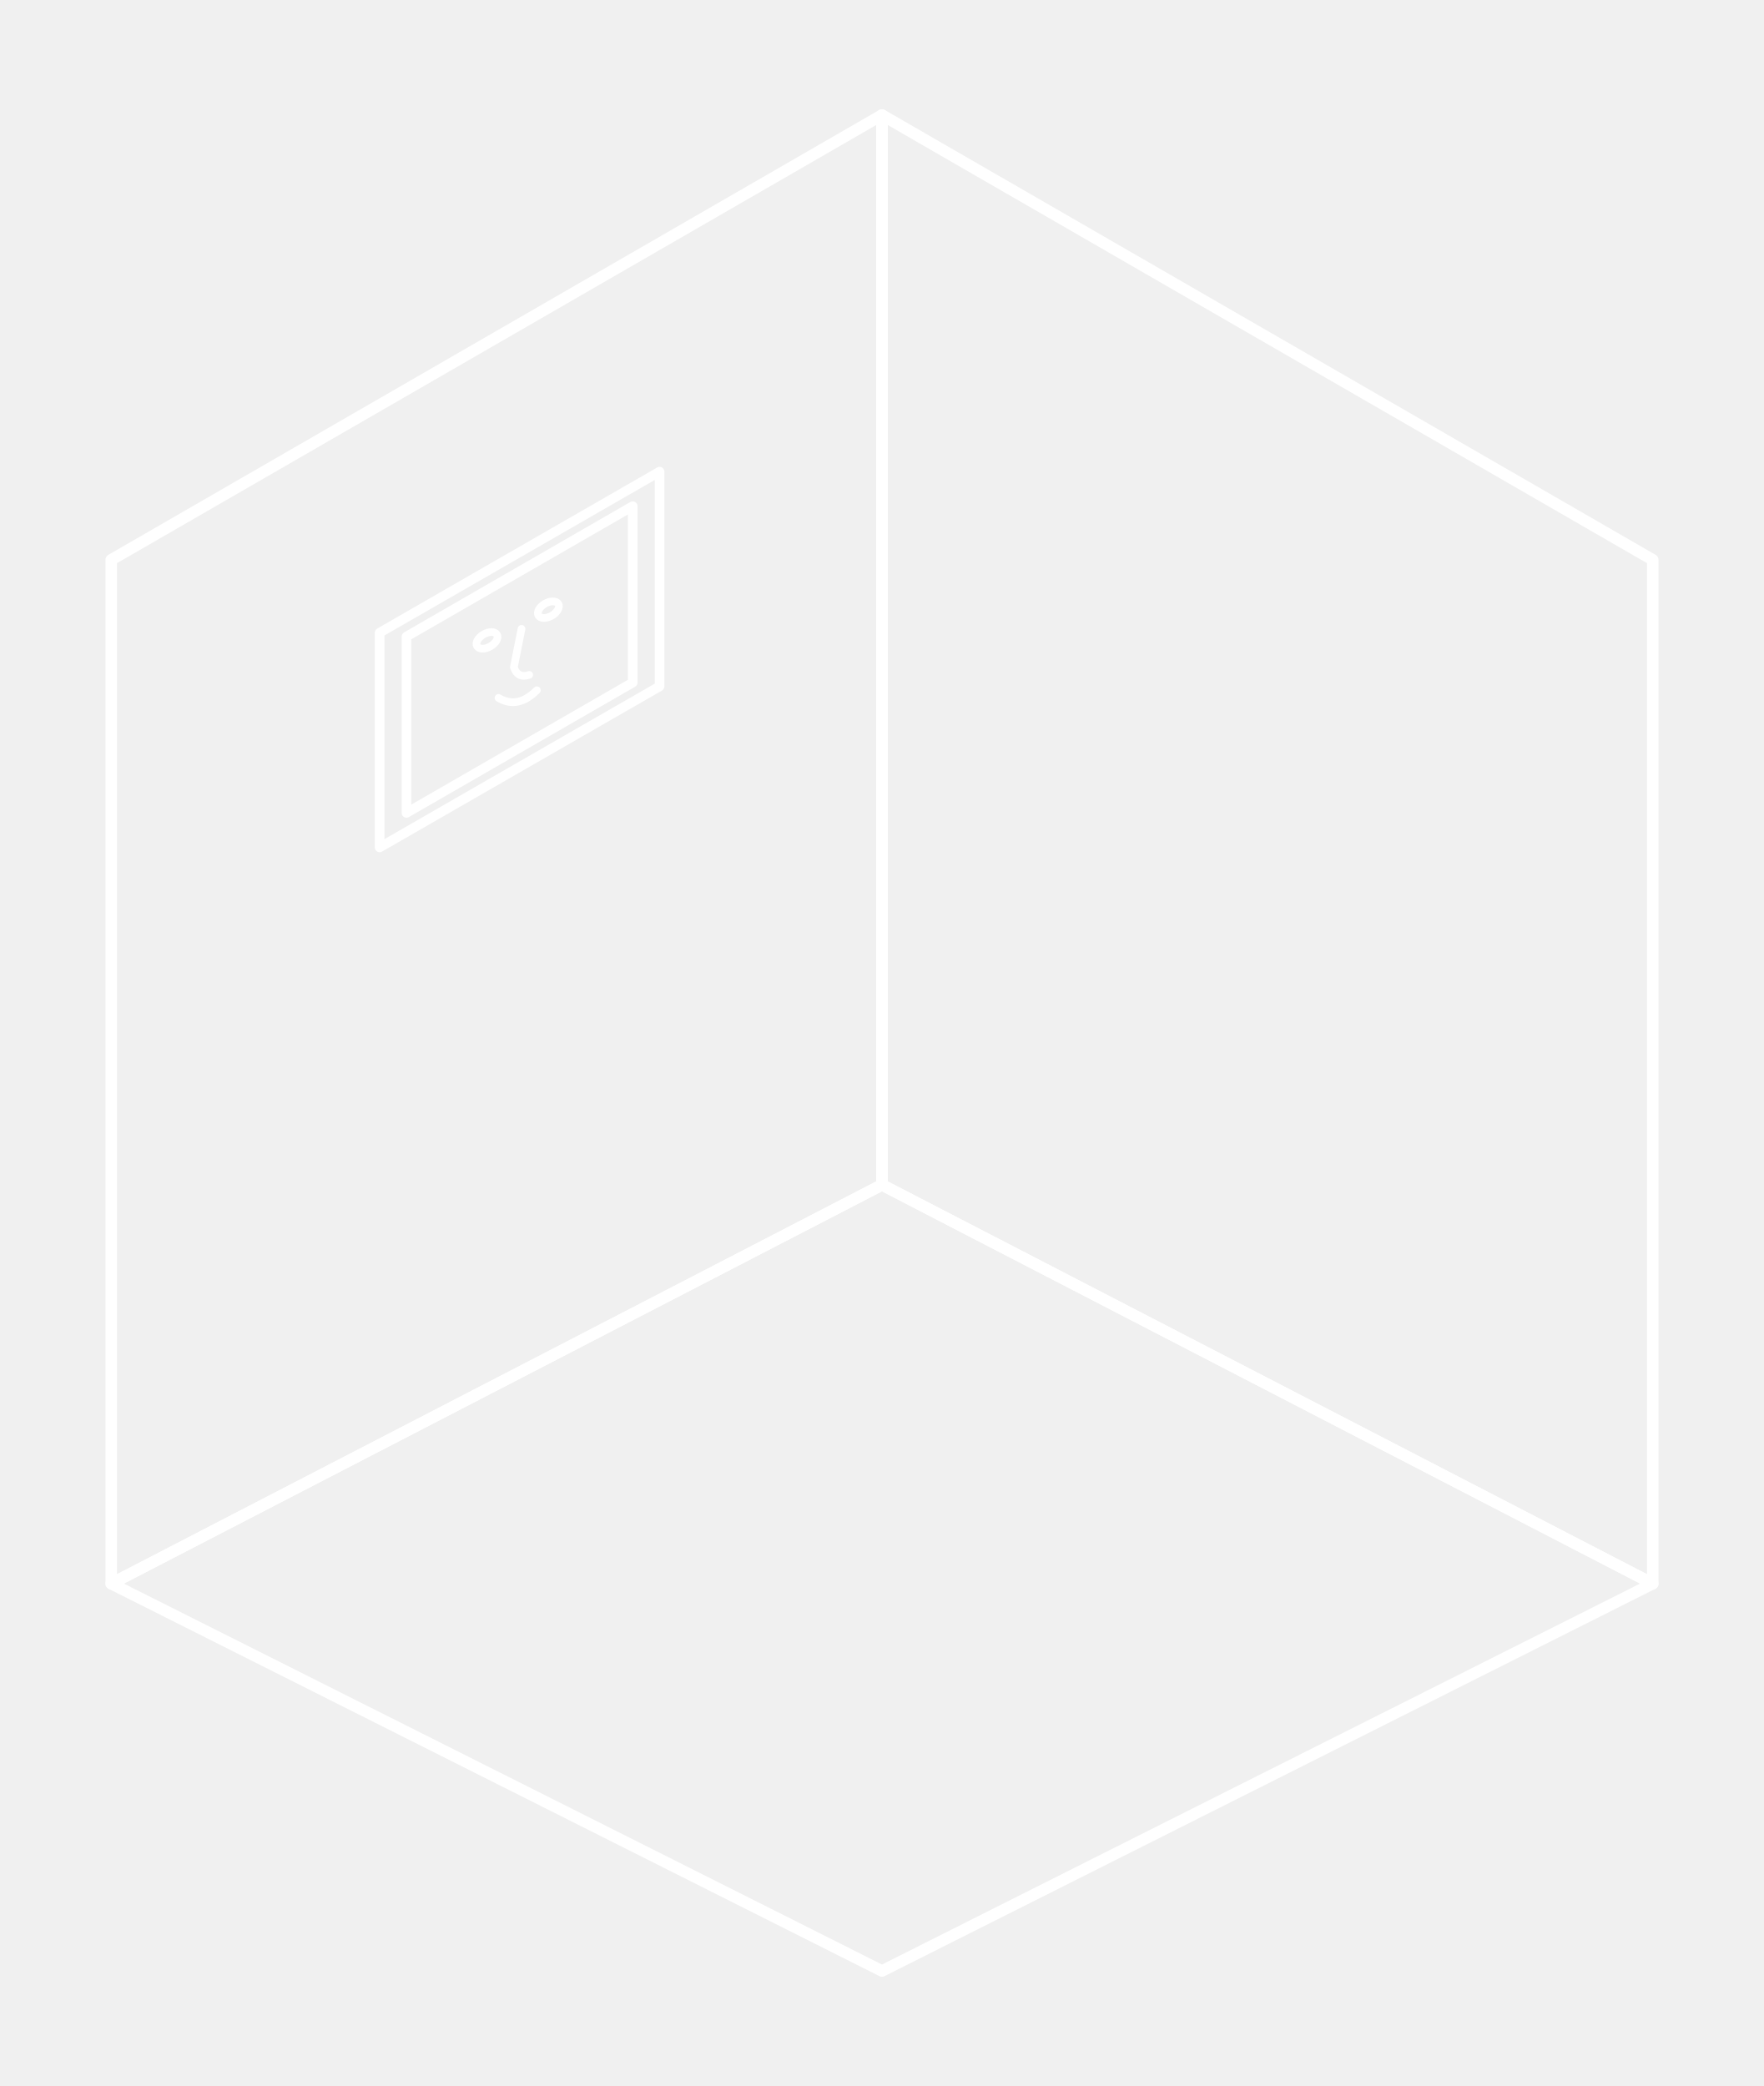
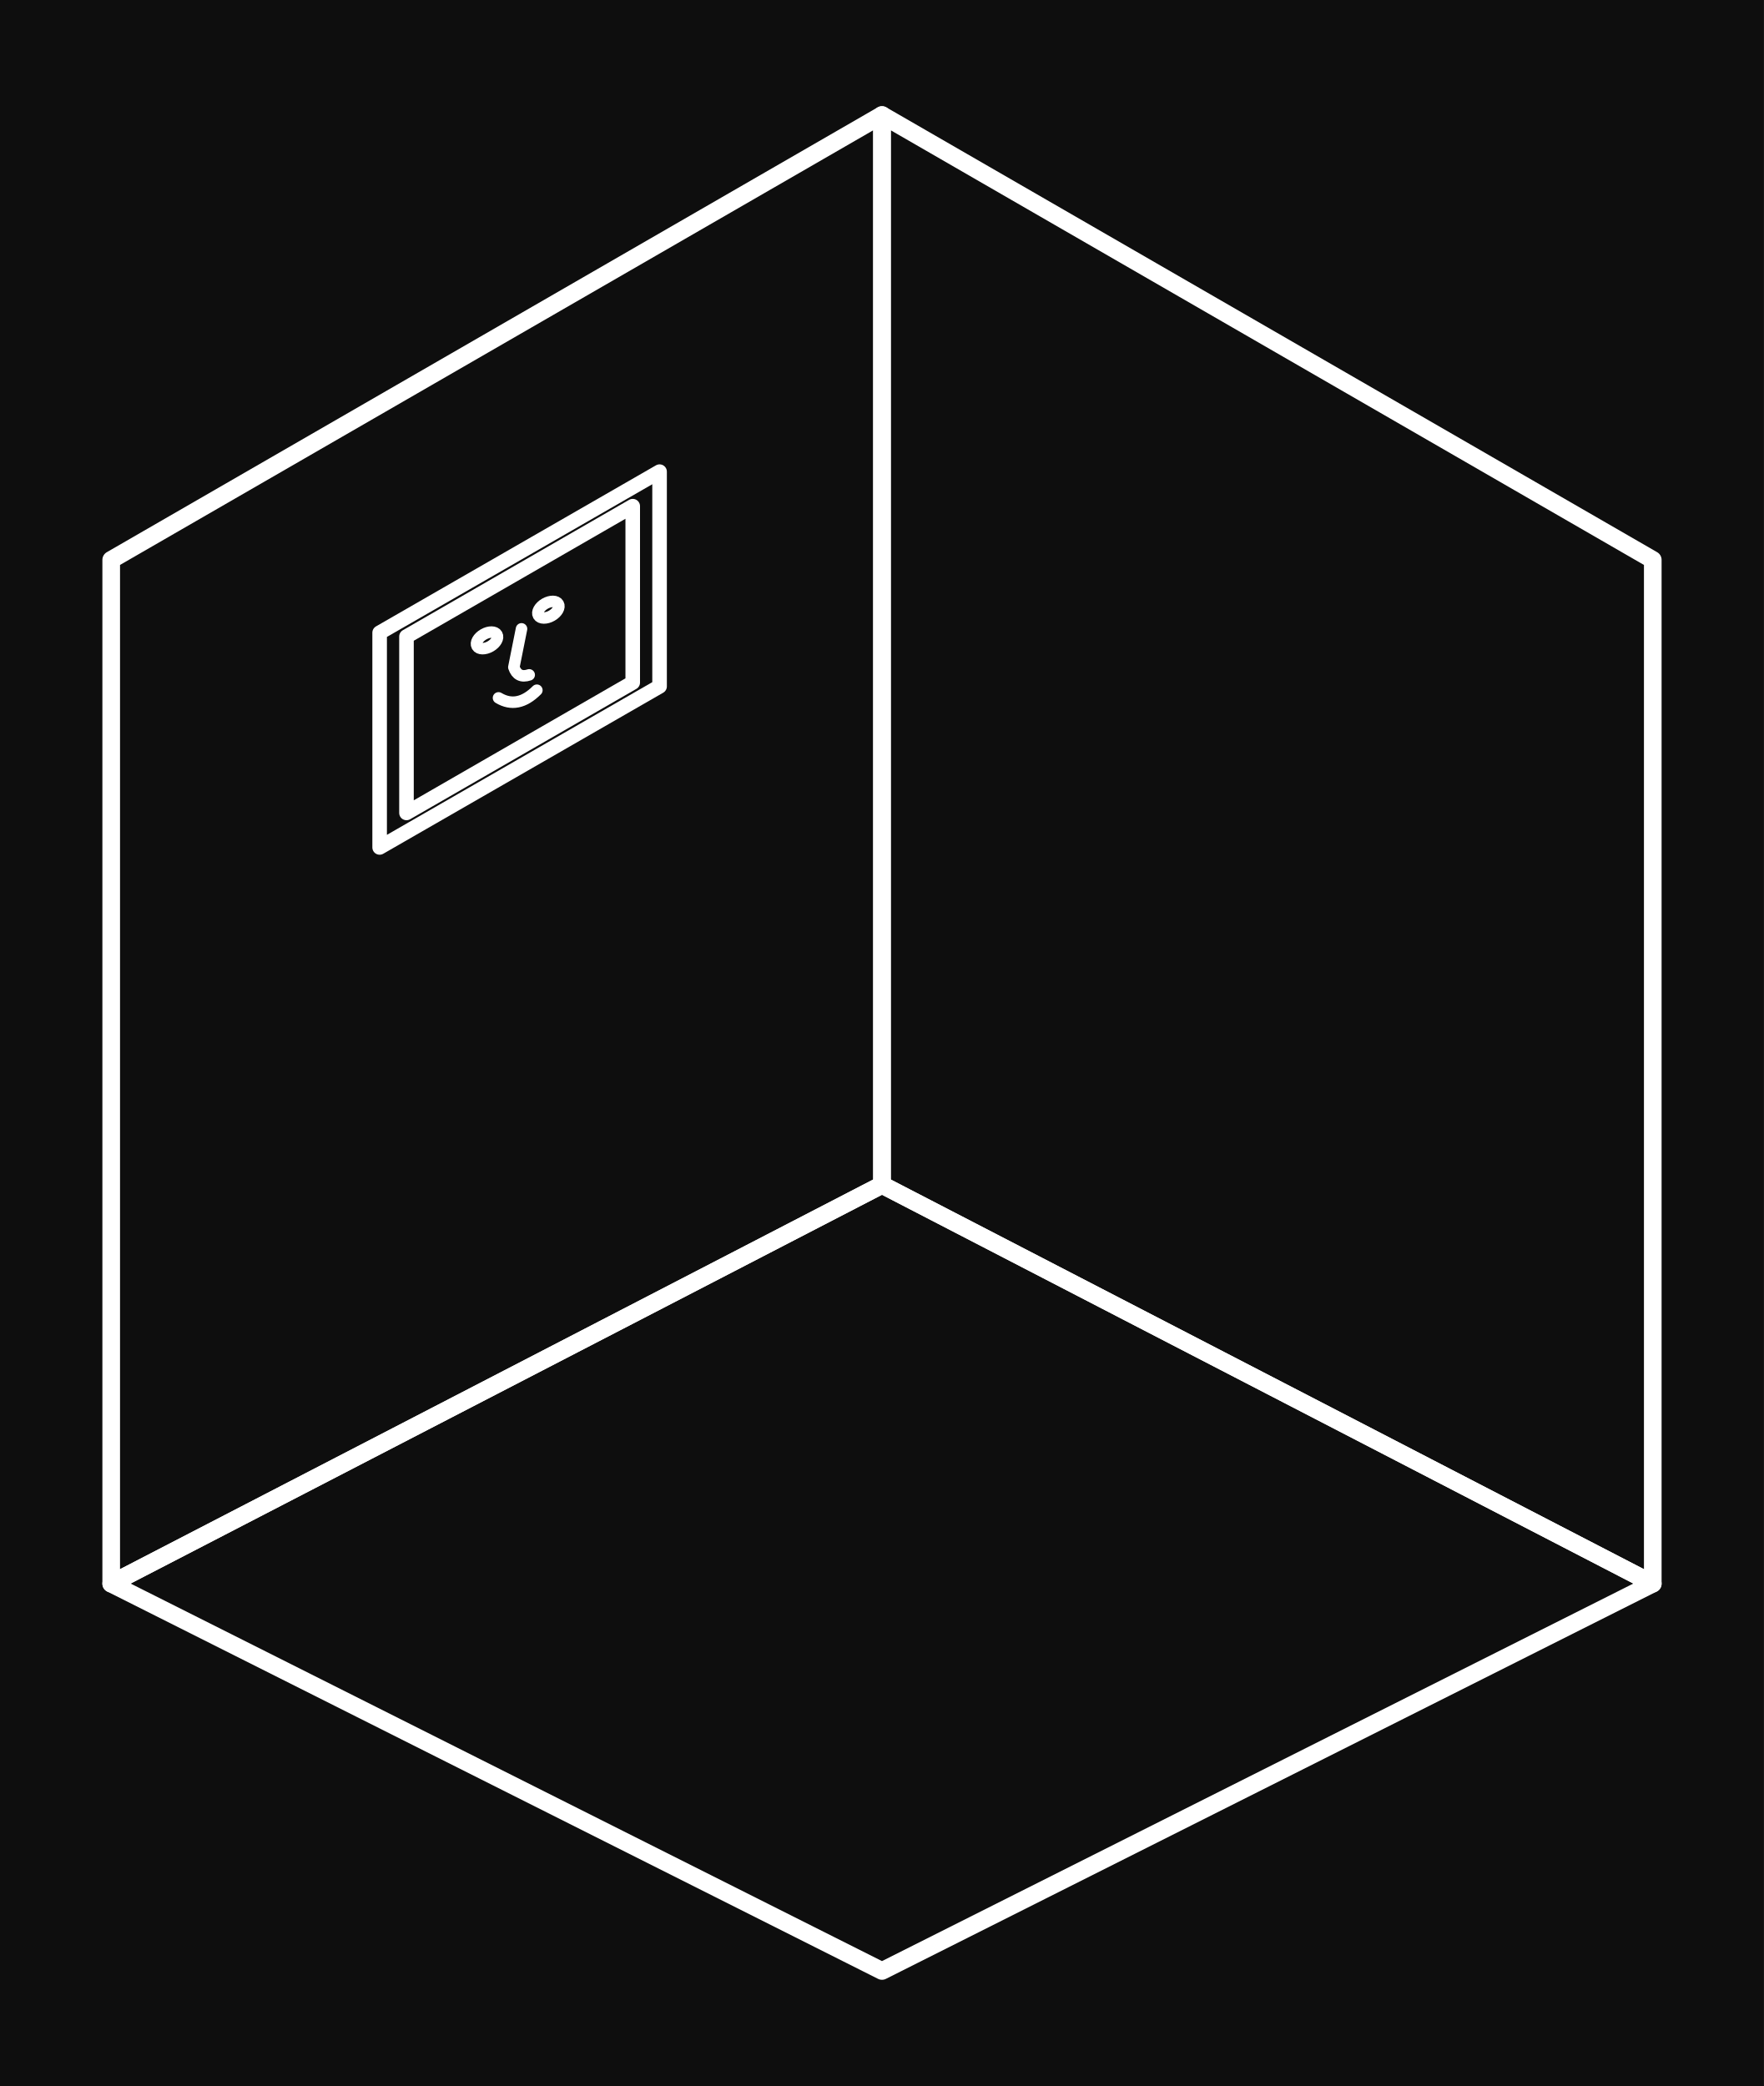
<svg xmlns="http://www.w3.org/2000/svg" viewBox="0 0 460 544" width="460" height="544">
+   <rect width="460" height="544" fill="#0E0E0E" />
  <g transform="translate(230,30)">
    <g fill="none" stroke="#FFFFFF" stroke-linecap="round" stroke-linejoin="round">
-       <polygon points="-201,116 0,0 0,279 -201,383" stroke-width="3.0" />
-       <polygon points="0,0 201,116 201,383 0,279" stroke-width="3.0" />
-       <polygon points="-201,383 0,279 201,383 0,484" stroke-width="3.0" />
-       <polygon points="-131,135 -58,93 -58,149 -131,191" stroke-width="2.5" />
-       <polygon points="-124,136 -65,102 -65,148 -124,182" stroke-width="2.5" />
-       <g stroke-width="2.0">
+       <polygon points="-201,116 0,0 0,279 -201,383" stroke-width="4.6" />
+       <polygon points="0,0 201,116 201,383 0,279" stroke-width="4.6" />
+       <polygon points="-201,383 0,279 201,383 0,484" stroke-width="4.6" />
+       <polygon points="-131,135 -58,93 -58,149 -131,191" stroke-width="3.8" />
+       <polygon points="-124,136 -65,102 -65,148 -124,182" stroke-width="3.8" />
+       <g stroke-width="3.0">
        <ellipse cx="-103" cy="137" rx="3" ry="1.8" transform="rotate(-30 -103 137)" />
        <ellipse cx="-87" cy="129" rx="3" ry="1.8" transform="rotate(-30 -87 129)" />
        <path d="M -94,134 L -96,144 Q -95,147 -92,146" />
        <path d="M -100,152 Q -95,155 -90,150" />
      </g>
    </g>
  </g>
</svg>
